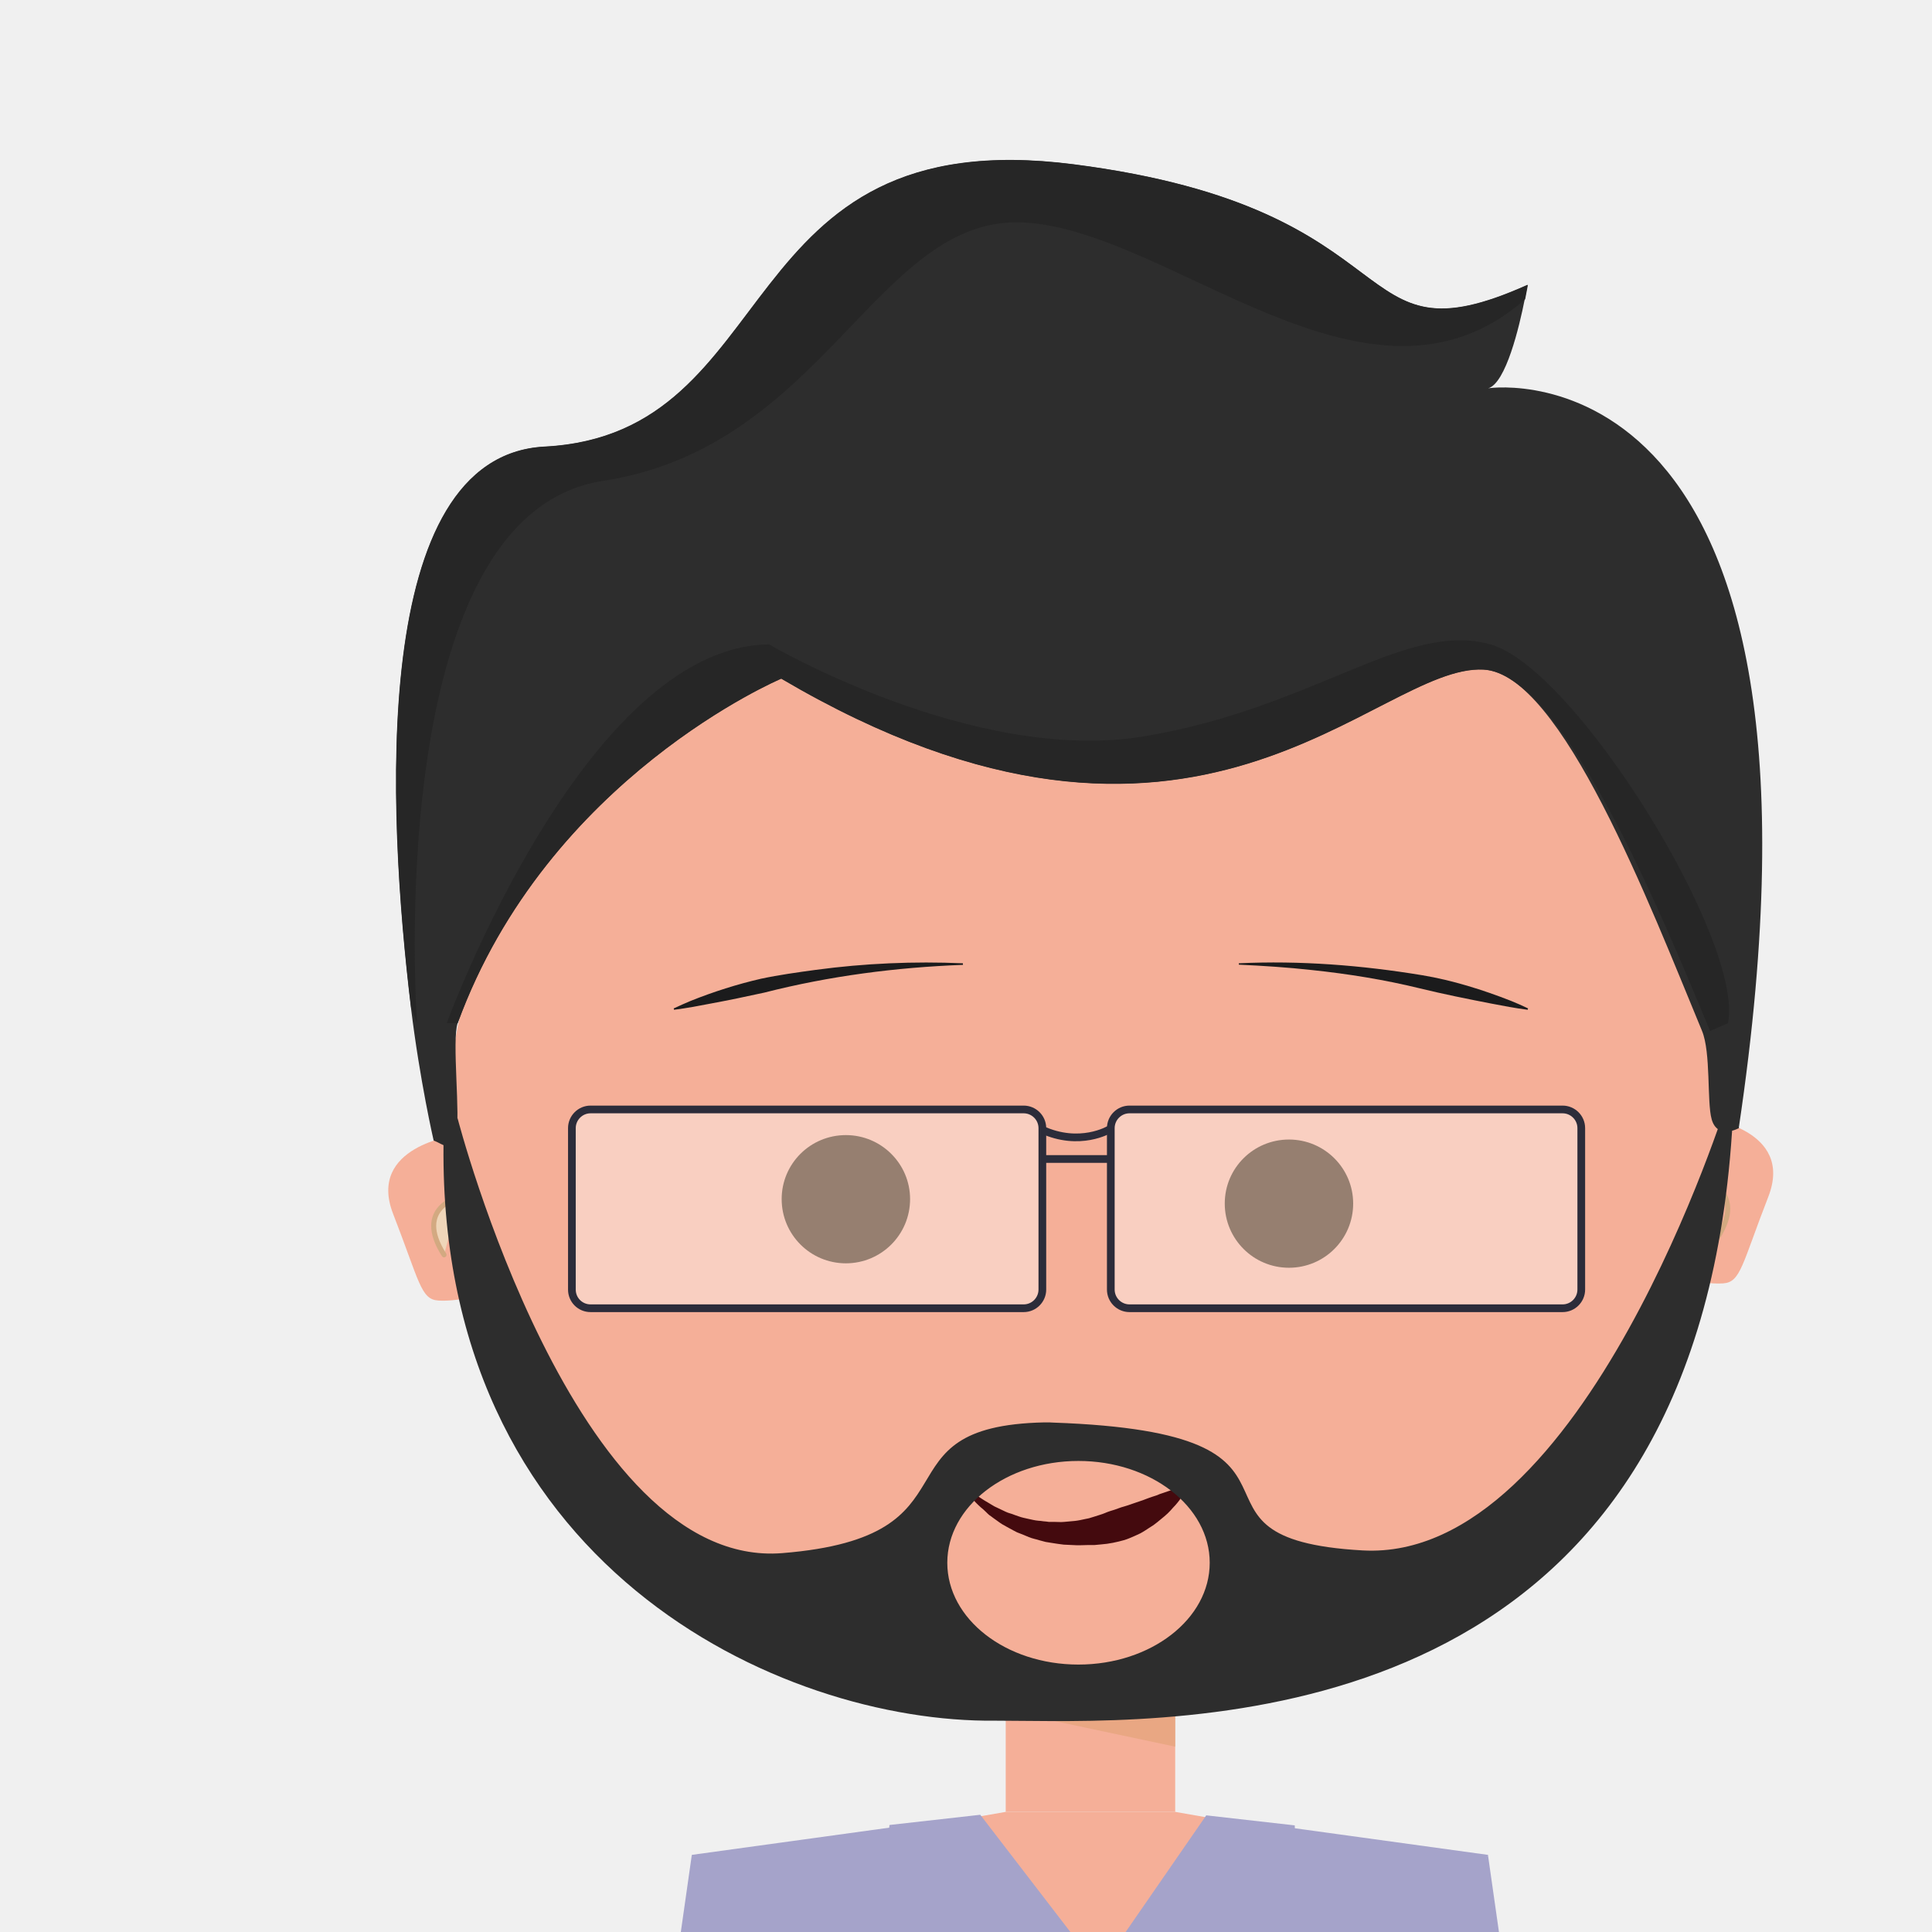
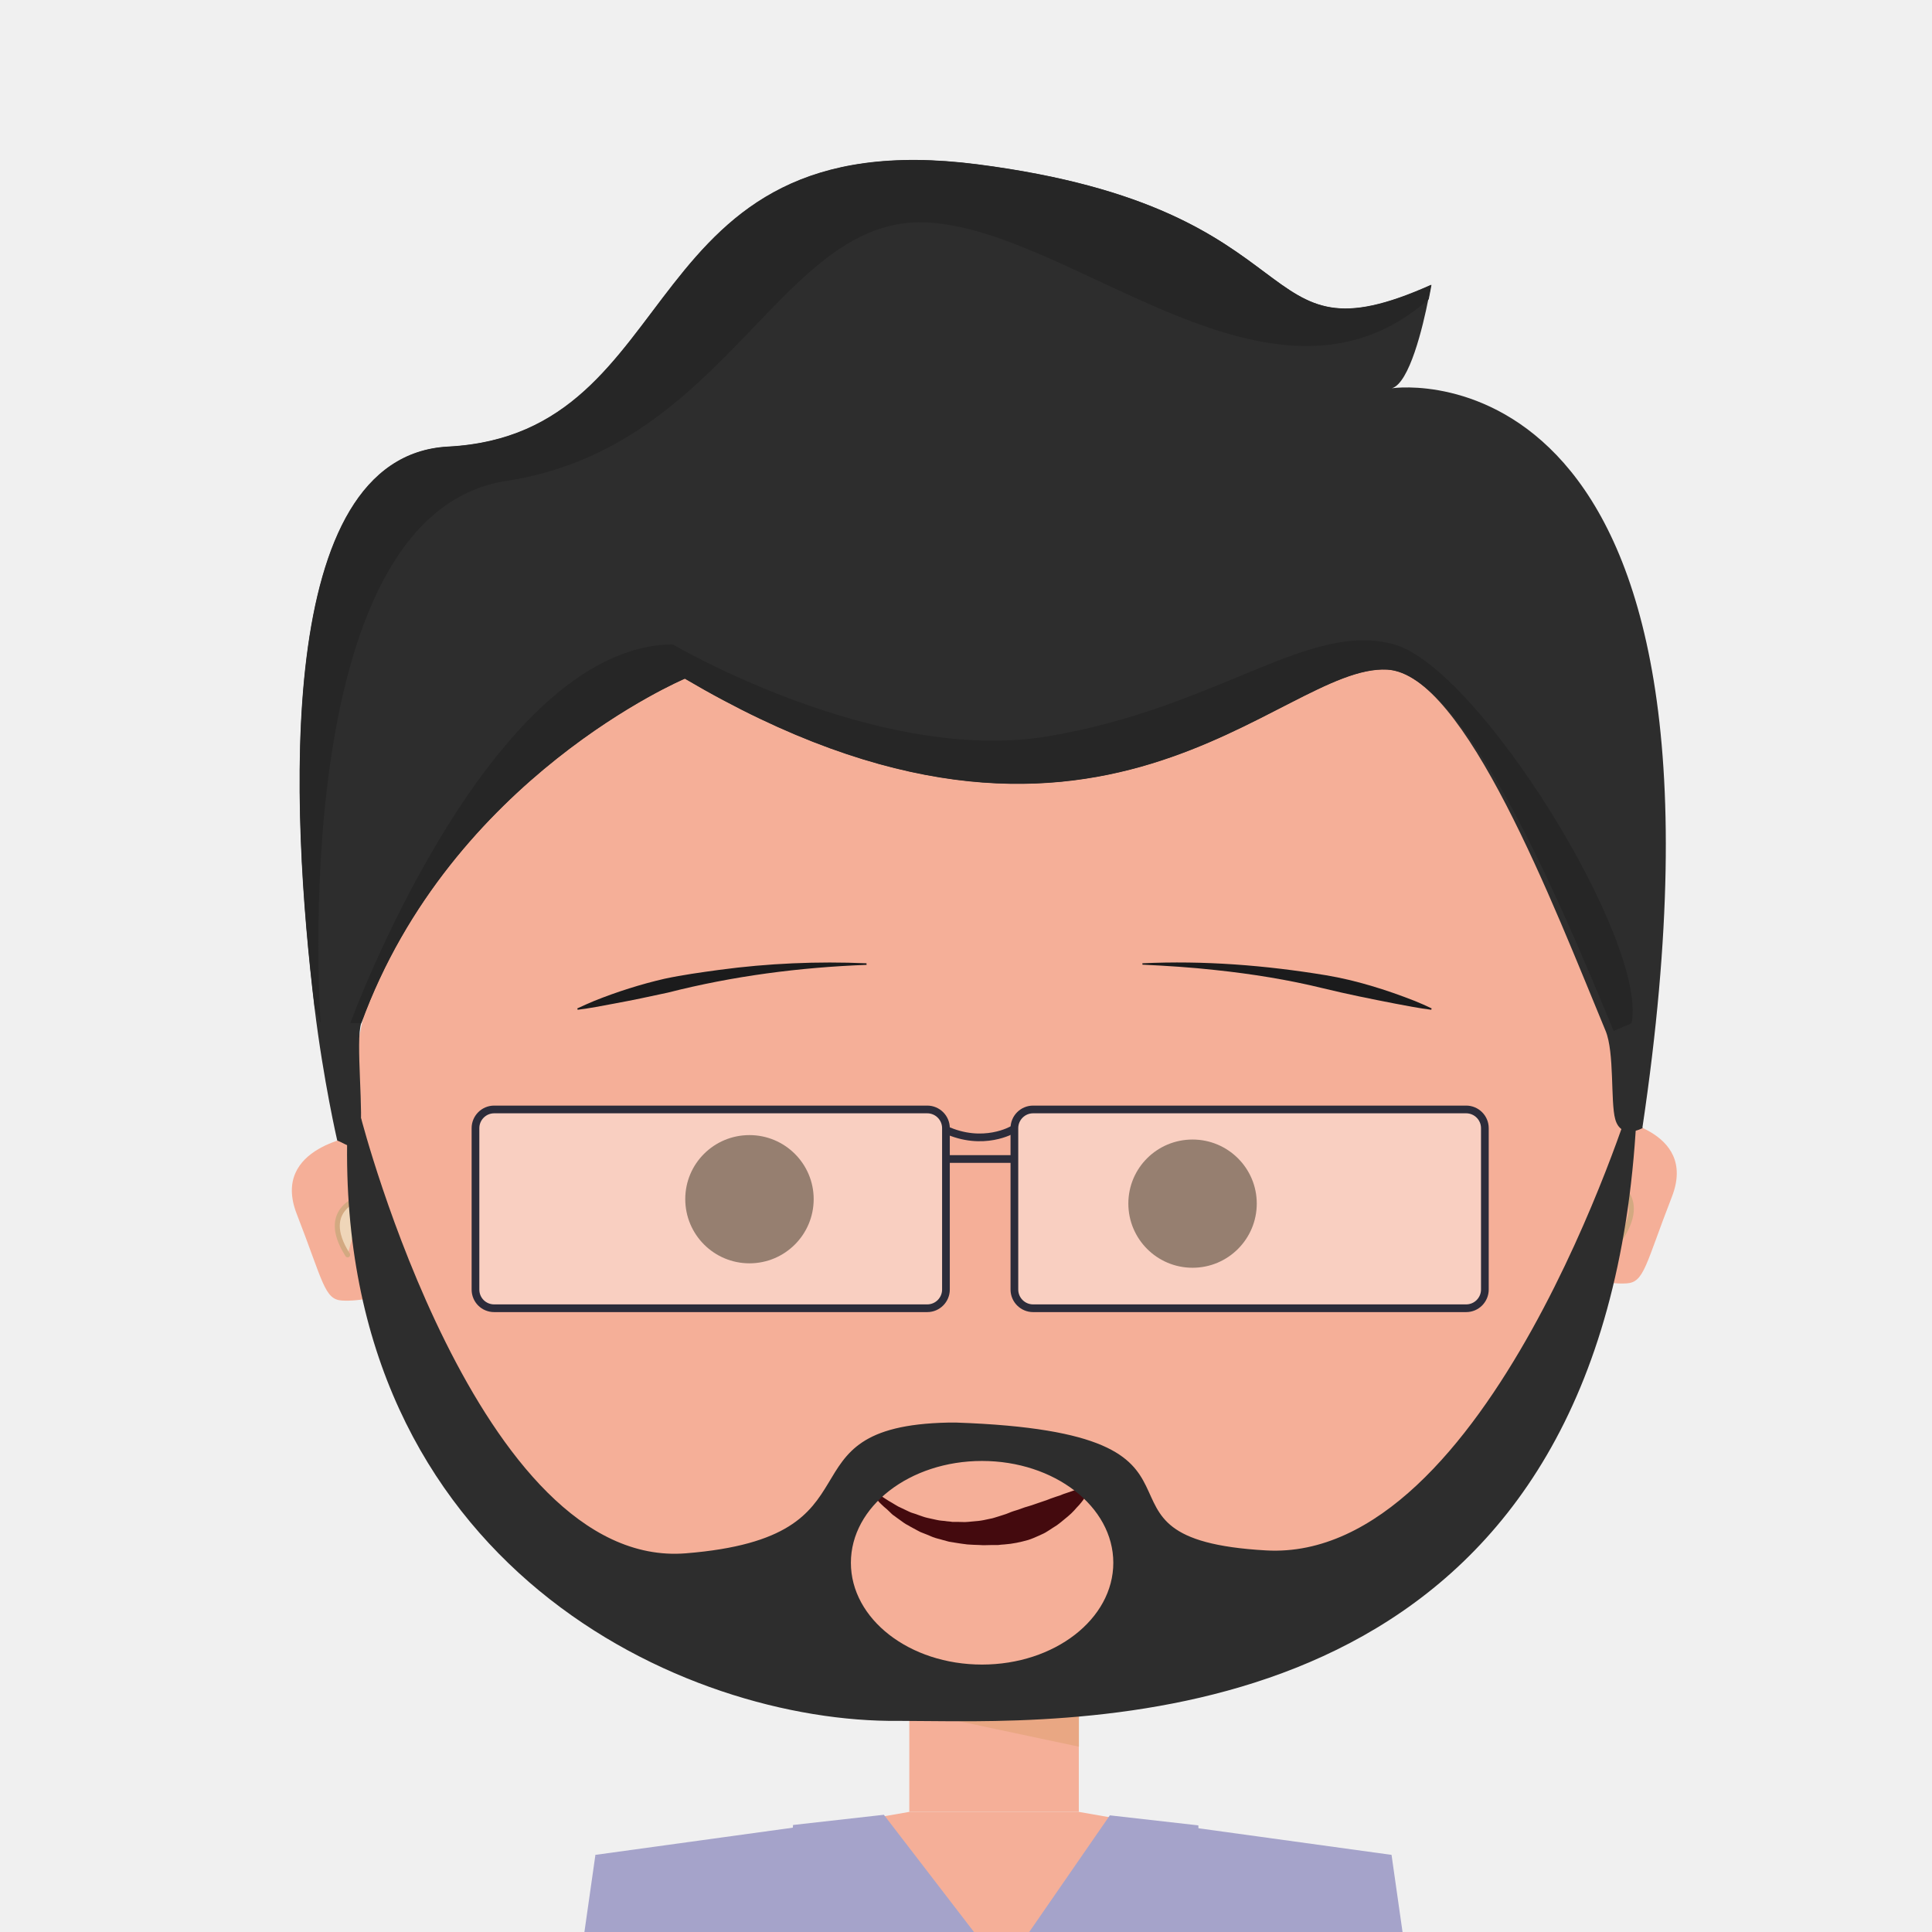
<svg xmlns="http://www.w3.org/2000/svg" id="Capa_1" version="1.1" viewBox="0 0 1002 1002">
  <defs>
    <style>
      .st0 {
        stroke: #d3a981;
        stroke-linecap: round;
        stroke-width: 2.6px;
      }

      .st0, .st1, .st2 {
        fill: none;
      }

      .st0, .st2 {
        stroke-miterlimit: 10;
      }

      .st3 {
        fill: #d69b64;
      }

      .st4 {
        fill: #2d2d2d;
      }

      .st5 {
        fill: #440a0e;
      }

-       .st6 {
+       .st6, .st7 {
+         opacity: .4;
+       }
+ 
+       .st8 {
        fill: #262626;
      }

-       .st7 {
+       .st9 {
        fill: #502911;
      }

-       .st8 {
+       .st7 {
+         fill: #fff;
+         isolation: isolate;
+       }
+ 
+       .st10 {
        fill: #f5af98;
      }

-       .st9 {
+       .st11 {
        clip-path: url(#clippath-1);
      }

-       .st10 {
+       .st12 {
        fill: #a5a3ca;
      }

-       .st11 {
+       .st13 {
        clip-path: url(#clippath-3);
      }

-       .st12 {
+       .st14 {
        fill: #efd6b9;
      }

      .st2 {
        stroke: #2c2c3a;
        stroke-width: 4px;
      }

-       .st13 {
+       .st15 {
        clip-path: url(#clippath-2);
      }

-       .st14 {
+       .st16 {
        fill: #1b1b1c;
      }

-       .st15 {
-         fill: #fff;
-         isolation: isolate;
-         opacity: .4;
-       }
- 
-       .st16 {
+       .st17 {
        clip-path: url(#clippath);
-       }
- 
-       .st17 {
-         opacity: .4;
      }
    </style>
    <clipPath id="clippath">
-       <rect class="st1" x="468.7" y="661.3" width="405.5" height="224.1" />
+       <rect class="st1" x="418.7" y="661.3" width="405.5" height="224.1" />
    </clipPath>
    <clipPath id="clippath-1">
-       <polygon class="st1" points="468.7 884.1 871.3 884.1 874.2 661.3 468.7 665.1 468.7 884.1" />
+       <polygon class="st1" points="418.7 884.1 821.3 884.1 824.2 661.3 418.7 665.1 418.7 884.1" />
    </clipPath>
    <clipPath id="clippath-2">
-       <rect class="st1" x="521.6" y="881.1" width="88" height="24.8" />
+       <rect class="st1" x="471.6" y="881.1" width="88" height="24.8" />
    </clipPath>
    <clipPath id="clippath-3">
-       <rect class="st1" x="521.6" y="881.1" width="88" height="24.8" />
+       <rect class="st1" x="471.6" y="881.1" width="88" height="24.8" />
    </clipPath>
  </defs>
-   <polygon class="st8" points="521.6 939.7 358.8 968 394 1190.7 737.5 1197.2 771.7 968 609.5 939.7 521.6 939.7" />
-   <polygon class="st10" points="508.4 941.2 555.9 1003 570.2 1043.4 583.1 1003 625.6 941.5 671.5 946.7 687.8 1438.7 415.4 1438.7 461.3 946.5 508.4 941.2" />
-   <path class="st8" d="M887.7,573c.2,14-.5,27.9-2.4,41.7,0,0-5.5,44.9-31.5,98.1-15.2,31.2-37.5,65.3-69.8,94.8-47.5,43.3-116.6,76.8-216.9,76.8s-191.4-33.2-241.2-76.3c-29.5-25.5-49.9-54.3-64-81.8-29.6-57.7-31.4-109-31.4-109,0,0-.8-8.7-.4-23.7,1.4-43.2,13.3-139.1,86.5-230.1,127.9-18.2,348-42.9,479.7-20.3,54.9,65.2,90.1,148.8,91.4,229.8h0Z" />
-   <polygon class="st8" points="521.6 877.9 609.5 879.6 609.5 939.7 521.6 939.7 521.6 877.9" />
-   <g class="st17">
-     <g class="st16">
-       <g class="st9">
-         <path class="st3" d="M871.3,665.1s-141.8,263.8-402.6,208.4c0,0,307.9,87,402.6-208.4" />
+   <polygon class="st10" points="471.6 939.7 308.8 968 344 1190.7 687.5 1197.2 721.7 968 559.5 939.7 471.6 939.7" />
+   <polygon class="st12" points="458.4 941.2 505.9 1003 520.2 1043.4 533.1 1003 575.6 941.5 621.5 946.7 637.8 1438.7 365.4 1438.7 411.3 946.5 458.4 941.2" />
+   <path class="st10" d="M837.7,573c.2,14-.5,27.9-2.4,41.7,0,0-5.5,44.9-31.5,98.1-15.2,31.2-37.5,65.3-69.8,94.8-47.5,43.3-116.6,76.8-216.9,76.8s-191.4-33.2-241.2-76.3c-29.5-25.5-49.9-54.3-64-81.8-29.6-57.7-31.4-109-31.4-109,0,0-.8-8.7-.4-23.7,1.4-43.2,13.3-139.1,86.5-230.1,127.9-18.2,348-42.9,479.7-20.3,54.9,65.2,90.1,148.8,91.4,229.8h0Z" />
+   <polygon class="st10" points="471.6 877.9 559.5 879.6 559.5 939.7 471.6 939.7 471.6 877.9" />
+   <g class="st6">
+     <g class="st17">
+       <g class="st11">
+         <path class="st3" d="M821.3,665.1s-141.8,263.8-402.6,208.4c0,0,307.9,87,402.6-208.4" />
      </g>
    </g>
  </g>
-   <g class="st17">
-     <g class="st13">
-       <g class="st11">
-         <path class="st3" d="M521.6,881.1s48.8,1.2,88,1.8v23s-87-18.4-88-18.8v-6.1Z" />
+   <g class="st6">
+     <g class="st15">
+       <g class="st13">
+         <path class="st3" d="M471.6,881.1s48.8,1.2,88,1.8v23s-87-18.4-88-18.8v-6.1h0Z" />
      </g>
    </g>
  </g>
-   <path class="st8" d="M236.5,588.8s-46.3,5.6-32.6,40.8c13.7,35.2,14.3,44.3,23.4,44.9,9.1.6,21.2-2.5,21.2-2.5l-12-83.2h0Z" />
-   <path class="st12" d="M238.3,620.8s-23.7,5.4-8,30l8-30Z" />
-   <path class="st0" d="M238.3,620.8s-23.7,5.4-8,30" />
-   <path class="st8" d="M884.5,579.9s46.3,5.6,32.6,40.8c-13.7,35.2-14.3,44.3-23.4,44.9-9.1.6-21.2-2.5-21.2-2.5l12-83.2h0Z" />
-   <path class="st0" d="M882.7,611.9s23.7,5.4,8,30" />
-   <path class="st14" d="M642.4,499.6c31.9-1.5,63.8,1,95.3,6.2,15.6,2.6,31.2,7.5,46,13.3,3,1.2,5.9,2.5,8.8,3.9l-.2.7c-6.3-.8-12.6-2-18.8-3.2-12.4-2.4-24.8-4.9-37.1-7.9-18.4-4.5-37.1-7.5-56-9.5-12.6-1.4-25.2-2.2-37.9-2.8v-.7h0Z" />
-   <path class="st14" d="M499.5,500.4c-34.8,1.3-69.4,5.8-103.1,14.4-9.2,2-18.6,4-27.9,5.7-6.3,1.2-12.5,2.4-18.9,3.2l-.2-.7c2.9-1.4,5.8-2.6,8.8-3.9,11.7-4.7,24.3-8.7,36.5-11.5,9.4-2,18.9-3.3,28.4-4.6,25.3-3.4,50.9-4.5,76.3-3.4v.7h0Z" />
-   <path class="st4" d="M902,585s-11.3,6.4-14.3-4.6c-2.5-9.1-.3-34.5-5-45.8-26.8-64.6-72.9-185.3-113.3-187.4-56.1-2.9-148.8,131.5-364.2,4.7,0,0-121.2,51.1-167.8,178.6-3.2,8.7,1.6,48.7-.9,58.2s-6.4,4.8-11.6,2.8c0,0-7.1-30.6-11.8-69.1-12.2-101.3-21.9-286,69.3-290.8,125.9-6.6,94.1-169.6,274.5-146.4,180.3,23.2,139,105.6,235.3,62.5,0,0-.5,2.9-1.4,7.4h0c-2.8,14.2-9.8,43.7-19,46.3,3.9-.8,190.8-23.7,130,383.5h0Z" />
-   <path class="st6" d="M792.4,147.8s-.5,2.9-1.4,7.4h0c-80.6,70.8-183-35.4-259.6-39.8-76.6-4.4-103.1,116.3-218.7,134-115.6,17.7-96.4,281.3-96.4,281.3l-3.1-8.2c-12.2-101.3-21.9-286,69.3-290.8,125.9-6.6,94.1-169.6,274.5-146.4,180.3,23.2,139,105.6,235.3,62.5h0Z" />
-   <path class="st6" d="M896.1,530.7l-9.2,4c-26.8-64.6-77-185.3-117.5-187.4-56.1-2.9-148.8,131.5-364.2,4.7,0,0-121.2,51.1-167.8,178.6h-5.7s71.5-195.5,167.2-196.4c0,0,106,62.4,194.4,47.7,88.4-14.7,135.5-60.1,179.7-47.7,44.2,12.4,131.6,154.1,123.2,196.4h0Z" />
-   <path class="st7" d="M472,621.9c0,18.4-14.9,33.3-33.3,33.3s-33.3-14.9-33.3-33.3,14.9-33.2,33.3-33.2,33.3,14.9,33.3,33.2Z" />
-   <path class="st7" d="M701.8,624.2c0,18.4-14.9,33.3-33.3,33.3s-33.3-14.9-33.3-33.3,14.9-33.2,33.3-33.2,33.3,14.9,33.3,33.2Z" />
-   <path class="st5" d="M501.4,771.6s1.6,1.2,4.4,3.3c.7.5,1.5,1.1,2.3,1.7.8.6,1.8,1.1,2.8,1.8,1,.6,2.1,1.2,3.2,1.9.6.3,1.1.7,1.7,1,.6.3,1.3.6,1.9.9,1.3.6,2.6,1.2,4,1.9.7.3,1.4.6,2.2.8.8.2,1.5.5,2.3.8.8.3,1.5.5,2.3.8.8.3,1.6.5,2.4.7,1.6.4,3.3.7,5,1.1.8.2,1.7.3,2.6.4.9,0,1.8.2,2.7.3.9,0,1.8.2,2.7.3.9,0,1.8,0,2.7,0,1.8,0,3.6.2,5.4,0,1.8-.2,3.6-.3,5.5-.5,1.8-.2,3.6-.6,5.4-1,.9-.2,1.8-.3,2.6-.6l2.6-.8c1.7-.6,3.4-1,5-1.7,1.6-.7,3.2-1.2,4.9-1.7,1.6-.5,3.1-1.2,4.7-1.6,1.6-.5,3.1-.9,4.6-1.5,1.5-.5,3-1,4.4-1.5,1.4-.4,2.8-1.1,4.1-1.5,1.3-.5,2.7-.9,3.9-1.3,1.2-.5,2.4-1,3.5-1.3,2.2-.8,4.3-1.4,5.9-2.1,1.7-.6,3-1.1,4-1.4,1-.3,1.5-.4,1.5-.4l1,1.2s-.2.5-.7,1.4c-.5.9-1.2,2.1-2.3,3.7-.5.8-1.1,1.7-1.8,2.5-.7.9-1.5,1.8-2.4,2.7-.8,1-1.8,2-2.8,3-1.1,1-2.2,2-3.5,3-1.2,1-2.5,2.1-3.9,3.1-1.5.9-2.9,1.9-4.5,2.9-.8.5-1.6,1-2.4,1.4-.9.4-1.7.8-2.6,1.2-1.8.8-3.6,1.6-5.5,2.2-3.9,1.1-8,2-12.3,2.3-1,.1-2.1.2-3.2.3-1.1,0-2.2,0-3.2,0-2.2,0-4.3.2-6.4.1-2.1-.1-4.3-.2-6.4-.3-2.1-.2-4.2-.6-6.3-.9-1-.2-2.1-.3-3.1-.5-1-.3-2-.5-3-.8-1-.3-2-.6-2.9-.8-1-.3-1.9-.5-2.8-.9-1.8-.8-3.6-1.5-5.4-2.2-.9-.3-1.7-.8-2.5-1.2-.8-.4-1.6-.9-2.4-1.3-.8-.4-1.6-.9-2.3-1.3-.8-.4-1.5-.8-2.2-1.3-1.4-1-2.7-1.9-3.9-2.8-.6-.5-1.2-.9-1.8-1.3-.6-.5-1.1-1-1.6-1.5-1-1-2-1.9-3-2.7-.9-.9-1.8-1.6-2.5-2.4s-1.3-1.5-1.9-2.2c-2.3-2.7-3.5-4.2-3.5-4.2l1.1-1.2h0Z" />
-   <path class="st4" d="M896.1,570.2s-74.4,240.3-189.4,233.9c-106.9-6-5.7-60.9-160.6-66.3h0c-1.1-.1-2.2-.1-3.3-.1-.4,0-.7,0-1.1,0h0c-90.4,1.9-29.9,59.3-136,67.8-107.8,8.7-168.4-225.6-168.4-225.6l-7.2,8.8c-5.1,223.9,175.5,304.9,285.9,303.7l27.9.2c111.3.6,338.9-14.7,354.8-312.6l-2.5-9.7h0ZM559.3,863.3c-37.6,0-68-23.6-68-52.8s30.5-52.8,68-52.8,68.1,23.6,68.1,52.8-30.5,52.8-68.1,52.8Z" />
-   <path class="st10" d="M358.8,962l-72.6,509.1,99.9,49.2s30-446.9-27.3-558.4h0Z" />
-   <path class="st10" d="M771.7,962l72.6,509.1-99.9,49.2s-30-446.9,27.3-558.4Z" />
-   <path class="st10" d="M472,946.4v776.3s-65.3,19.3-113.2-23c0,0,63.2-587.7,0-737.7l113.2-15.6h0Z" />
-   <path class="st10" d="M658.5,946.4v776.3s65.3,19.3,113.2-23c0,0-63.2-587.7,0-737.7l-113.2-15.6h0Z" />
-   <path class="st15" d="M306.3,575.4h224.6c5.3,0,9.7,4.3,9.7,9.7v83.7c0,5.3-4.3,9.7-9.7,9.7h-224.6c-5.4,0-9.7-4.3-9.7-9.7v-83.7c0-5.3,4.3-9.7,9.7-9.7Z" />
-   <path class="st2" d="M306.3,575.4h224.6c5.3,0,9.7,4.3,9.7,9.7v83.7c0,5.3-4.3,9.7-9.7,9.7h-224.6c-5.4,0-9.7-4.3-9.7-9.7v-83.7c0-5.3,4.3-9.7,9.7-9.7Z" />
-   <path class="st15" d="M585.8,575.4h224.6c5.3,0,9.7,4.3,9.7,9.7v83.7c0,5.3-4.3,9.7-9.7,9.7h-224.6c-5.3,0-9.7-4.3-9.7-9.7v-83.7c0-5.3,4.3-9.7,9.7-9.7Z" />
-   <path class="st2" d="M585.8,575.4h224.6c5.3,0,9.7,4.3,9.7,9.7v83.7c0,5.3-4.3,9.7-9.7,9.7h-224.6c-5.3,0-9.7-4.3-9.7-9.7v-83.7c0-5.3,4.3-9.7,9.7-9.7Z" />
-   <path class="st2" d="M540.3,601.1s15.7,0,37.1,0" />
-   <path class="st2" d="M575.3,585.8s-15.3,9.2-35.1,0" />
+   <path class="st10" d="M186.5,588.8s-46.3,5.6-32.6,40.8,14.3,44.3,23.4,44.9c9.1.6,21.2-2.5,21.2-2.5l-12-83.2h0Z" />
+   <path class="st14" d="M188.3,620.8s-23.7,5.4-8,30l8-30Z" />
+   <path class="st0" d="M188.3,620.8s-23.7,5.4-8,30" />
+   <path class="st10" d="M834.5,579.9s46.3,5.6,32.6,40.8-14.3,44.3-23.4,44.9c-9.1.6-21.2-2.5-21.2-2.5l12-83.2h0Z" />
+   <path class="st0" d="M832.7,611.9s23.7,5.4,8,30" />
+   <path class="st16" d="M592.4,499.6c31.9-1.5,63.8,1,95.3,6.2,15.6,2.6,31.2,7.5,46,13.3,3,1.2,5.9,2.5,8.8,3.9l-.2.7c-6.3-.8-12.6-2-18.8-3.2-12.4-2.4-24.8-4.9-37.1-7.9-18.4-4.5-37.1-7.5-56-9.5-12.6-1.4-25.2-2.2-37.9-2.8v-.7h0Z" />
+   <path class="st16" d="M449.5,500.4c-34.8,1.3-69.4,5.8-103.1,14.4-9.2,2-18.6,4-27.9,5.7-6.3,1.2-12.5,2.4-18.9,3.2l-.2-.7c2.9-1.4,5.8-2.6,8.8-3.9,11.7-4.7,24.3-8.7,36.5-11.5,9.4-2,18.9-3.3,28.4-4.6,25.3-3.4,50.9-4.5,76.3-3.4v.7h.1Z" />
+   <path class="st4" d="M852,585s-11.3,6.4-14.3-4.6c-2.5-9.1-.3-34.5-5-45.8-26.8-64.6-72.9-185.3-113.3-187.4-56.1-2.9-148.8,131.5-364.2,4.7,0,0-121.2,51.1-167.8,178.6-3.2,8.7,1.6,48.7-.9,58.2s-6.4,4.8-11.6,2.8c0,0-7.1-30.6-11.8-69.1-12.2-101.3-21.9-286,69.3-290.8,125.9-6.6,94.1-169.6,274.5-146.4,180.3,23.2,139,105.6,235.3,62.5,0,0-.5,2.9-1.4,7.4h0c-2.8,14.2-9.8,43.7-19,46.3,3.9-.8,190.8-23.7,130,383.5h.2Z" />
+   <path class="st8" d="M742.4,147.8s-.5,2.9-1.4,7.4h0c-80.6,70.8-183-35.4-259.6-39.8-76.6-4.4-103.1,116.3-218.7,134-115.6,17.7-96.4,281.3-96.4,281.3l-3.1-8.2c-12.2-101.3-21.9-286,69.3-290.8,125.9-6.6,94.1-169.6,274.5-146.4,180.3,23.2,139,105.6,235.3,62.5h.1Z" />
+   <path class="st8" d="M846.1,530.7l-9.2,4c-26.8-64.6-77-185.3-117.5-187.4-56.1-2.9-148.8,131.5-364.2,4.7,0,0-121.2,51.1-167.8,178.6h-5.7s71.5-195.5,167.2-196.4c0,0,106,62.4,194.4,47.7,88.4-14.7,135.5-60.1,179.7-47.7s131.6,154.1,123.2,196.4h0Z" />
+   <path class="st9" d="M422,621.9c0,18.4-14.9,33.3-33.3,33.3s-33.3-14.9-33.3-33.3,14.9-33.2,33.3-33.2,33.3,14.9,33.3,33.2Z" />
+   <path class="st9" d="M651.8,624.2c0,18.4-14.9,33.3-33.3,33.3s-33.3-14.9-33.3-33.3,14.9-33.2,33.3-33.2,33.3,14.9,33.3,33.2Z" />
+   <path class="st5" d="M451.4,771.6s1.6,1.2,4.4,3.3c.7.5,1.5,1.1,2.3,1.7.8.6,1.8,1.1,2.8,1.8,1,.6,2.1,1.2,3.2,1.9.6.3,1.1.7,1.7,1,.6.3,1.3.6,1.9.9,1.3.6,2.6,1.2,4,1.9.7.3,1.4.6,2.2.8s1.5.5,2.3.8,1.5.5,2.3.8,1.6.5,2.4.7c1.6.4,3.3.7,5,1.1.8.2,1.7.3,2.6.4.9,0,1.8.2,2.7.3.9,0,1.8.2,2.7.3h2.7c1.8,0,3.6.2,5.4,0,1.8-.2,3.6-.3,5.5-.5,1.8-.2,3.6-.6,5.4-1s1.8-.3,2.6-.6l2.6-.8c1.7-.6,3.4-1,5-1.7s3.2-1.2,4.9-1.7c1.6-.5,3.1-1.2,4.7-1.6,1.6-.5,3.1-.9,4.6-1.5,1.5-.5,3-1,4.4-1.5,1.4-.4,2.8-1.1,4.1-1.5,1.3-.5,2.7-.9,3.9-1.3,1.2-.5,2.4-1,3.5-1.3,2.2-.8,4.3-1.4,5.9-2.1,1.7-.6,3-1.1,4-1.4,1-.3,1.5-.4,1.5-.4l1,1.2s-.2.5-.7,1.4-1.2,2.1-2.3,3.7c-.5.8-1.1,1.7-1.8,2.5-.7.9-1.5,1.8-2.4,2.7-.8,1-1.8,2-2.8,3-1.1,1-2.2,2-3.5,3-1.2,1-2.5,2.1-3.9,3.1-1.5.9-2.9,1.9-4.5,2.9s-1.6,1-2.4,1.4c-.9.4-1.7.8-2.6,1.2-1.8.8-3.6,1.6-5.5,2.2-3.9,1.1-8,2-12.3,2.3-1,0-2.1.2-3.2.3h-3.2c-2.2,0-4.3.2-6.4,0-2.1,0-4.3-.2-6.4-.3-2.1-.2-4.2-.6-6.3-.9-1-.2-2.1-.3-3.1-.5-1-.3-2-.5-3-.8s-2-.6-2.9-.8c-1-.3-1.9-.5-2.8-.9-1.8-.8-3.6-1.5-5.4-2.2-.9-.3-1.7-.8-2.5-1.2s-1.6-.9-2.4-1.3c-.8-.4-1.6-.9-2.3-1.3-.8-.4-1.5-.8-2.2-1.3-1.4-1-2.7-1.9-3.9-2.8-.6-.5-1.2-.9-1.8-1.3-.6-.5-1.1-1-1.6-1.5-1-1-2-1.9-3-2.7-.9-.9-1.8-1.6-2.5-2.4s-1.3-1.5-1.9-2.2c-2.3-2.7-3.5-4.2-3.5-4.2l1.1-1.2h-.3Z" />
+   <path class="st4" d="M846.1,570.2s-74.4,240.3-189.4,233.9c-106.9-6-5.7-60.9-160.6-66.3h0c-1.1,0-2.2,0-3.3,0h-1.1c-90.4,1.9-29.9,59.3-136,67.8-107.8,8.7-168.4-225.6-168.4-225.6l-7.2,8.8c-5.1,223.9,175.5,304.9,285.9,303.7l27.9.2c111.3.6,338.9-14.7,354.8-312.6l-2.5-9.7h-.1ZM509.3,863.3c-37.6,0-68-23.6-68-52.8s30.5-52.8,68-52.8,68.1,23.6,68.1,52.8-30.5,52.8-68.1,52.8Z" />
+   <path class="st12" d="M308.8,962l-72.6,509.1,99.9,49.2s30-446.9-27.3-558.4h0Z" />
+   <path class="st12" d="M721.7,962l72.6,509.1-99.9,49.2s-30-446.9,27.3-558.4h0Z" />
+   <path class="st12" d="M422,946.4v776.3s-65.3,19.3-113.2-23c0,0,63.2-587.7,0-737.7l113.2-15.6h0Z" />
+   <path class="st12" d="M608.5,946.4v776.3s65.3,19.3,113.2-23c0,0-63.2-587.7,0-737.7l-113.2-15.6h0Z" />
+   <path class="st7" d="M256.3,575.4h224.6c5.3,0,9.7,4.3,9.7,9.7v83.7c0,5.3-4.3,9.7-9.7,9.7h-224.6c-5.4,0-9.7-4.3-9.7-9.7v-83.7c0-5.3,4.3-9.7,9.7-9.7h0Z" />
+   <path class="st2" d="M256.3,575.4h224.6c5.3,0,9.7,4.3,9.7,9.7v83.7c0,5.3-4.3,9.7-9.7,9.7h-224.6c-5.4,0-9.7-4.3-9.7-9.7v-83.7c0-5.3,4.3-9.7,9.7-9.7h0Z" />
+   <path class="st7" d="M535.8,575.4h224.6c5.3,0,9.7,4.3,9.7,9.7v83.7c0,5.3-4.3,9.7-9.7,9.7h-224.6c-5.3,0-9.7-4.3-9.7-9.7v-83.7c0-5.3,4.3-9.7,9.7-9.7h0Z" />
+   <path class="st2" d="M535.8,575.4h224.6c5.3,0,9.7,4.3,9.7,9.7v83.7c0,5.3-4.3,9.7-9.7,9.7h-224.6c-5.3,0-9.7-4.3-9.7-9.7v-83.7c0-5.3,4.3-9.7,9.7-9.7h0Z" />
+   <path class="st2" d="M490.3,601.1h37.1" />
+   <path class="st2" d="M525.3,585.8s-15.3,9.2-35.1,0" />
</svg>
